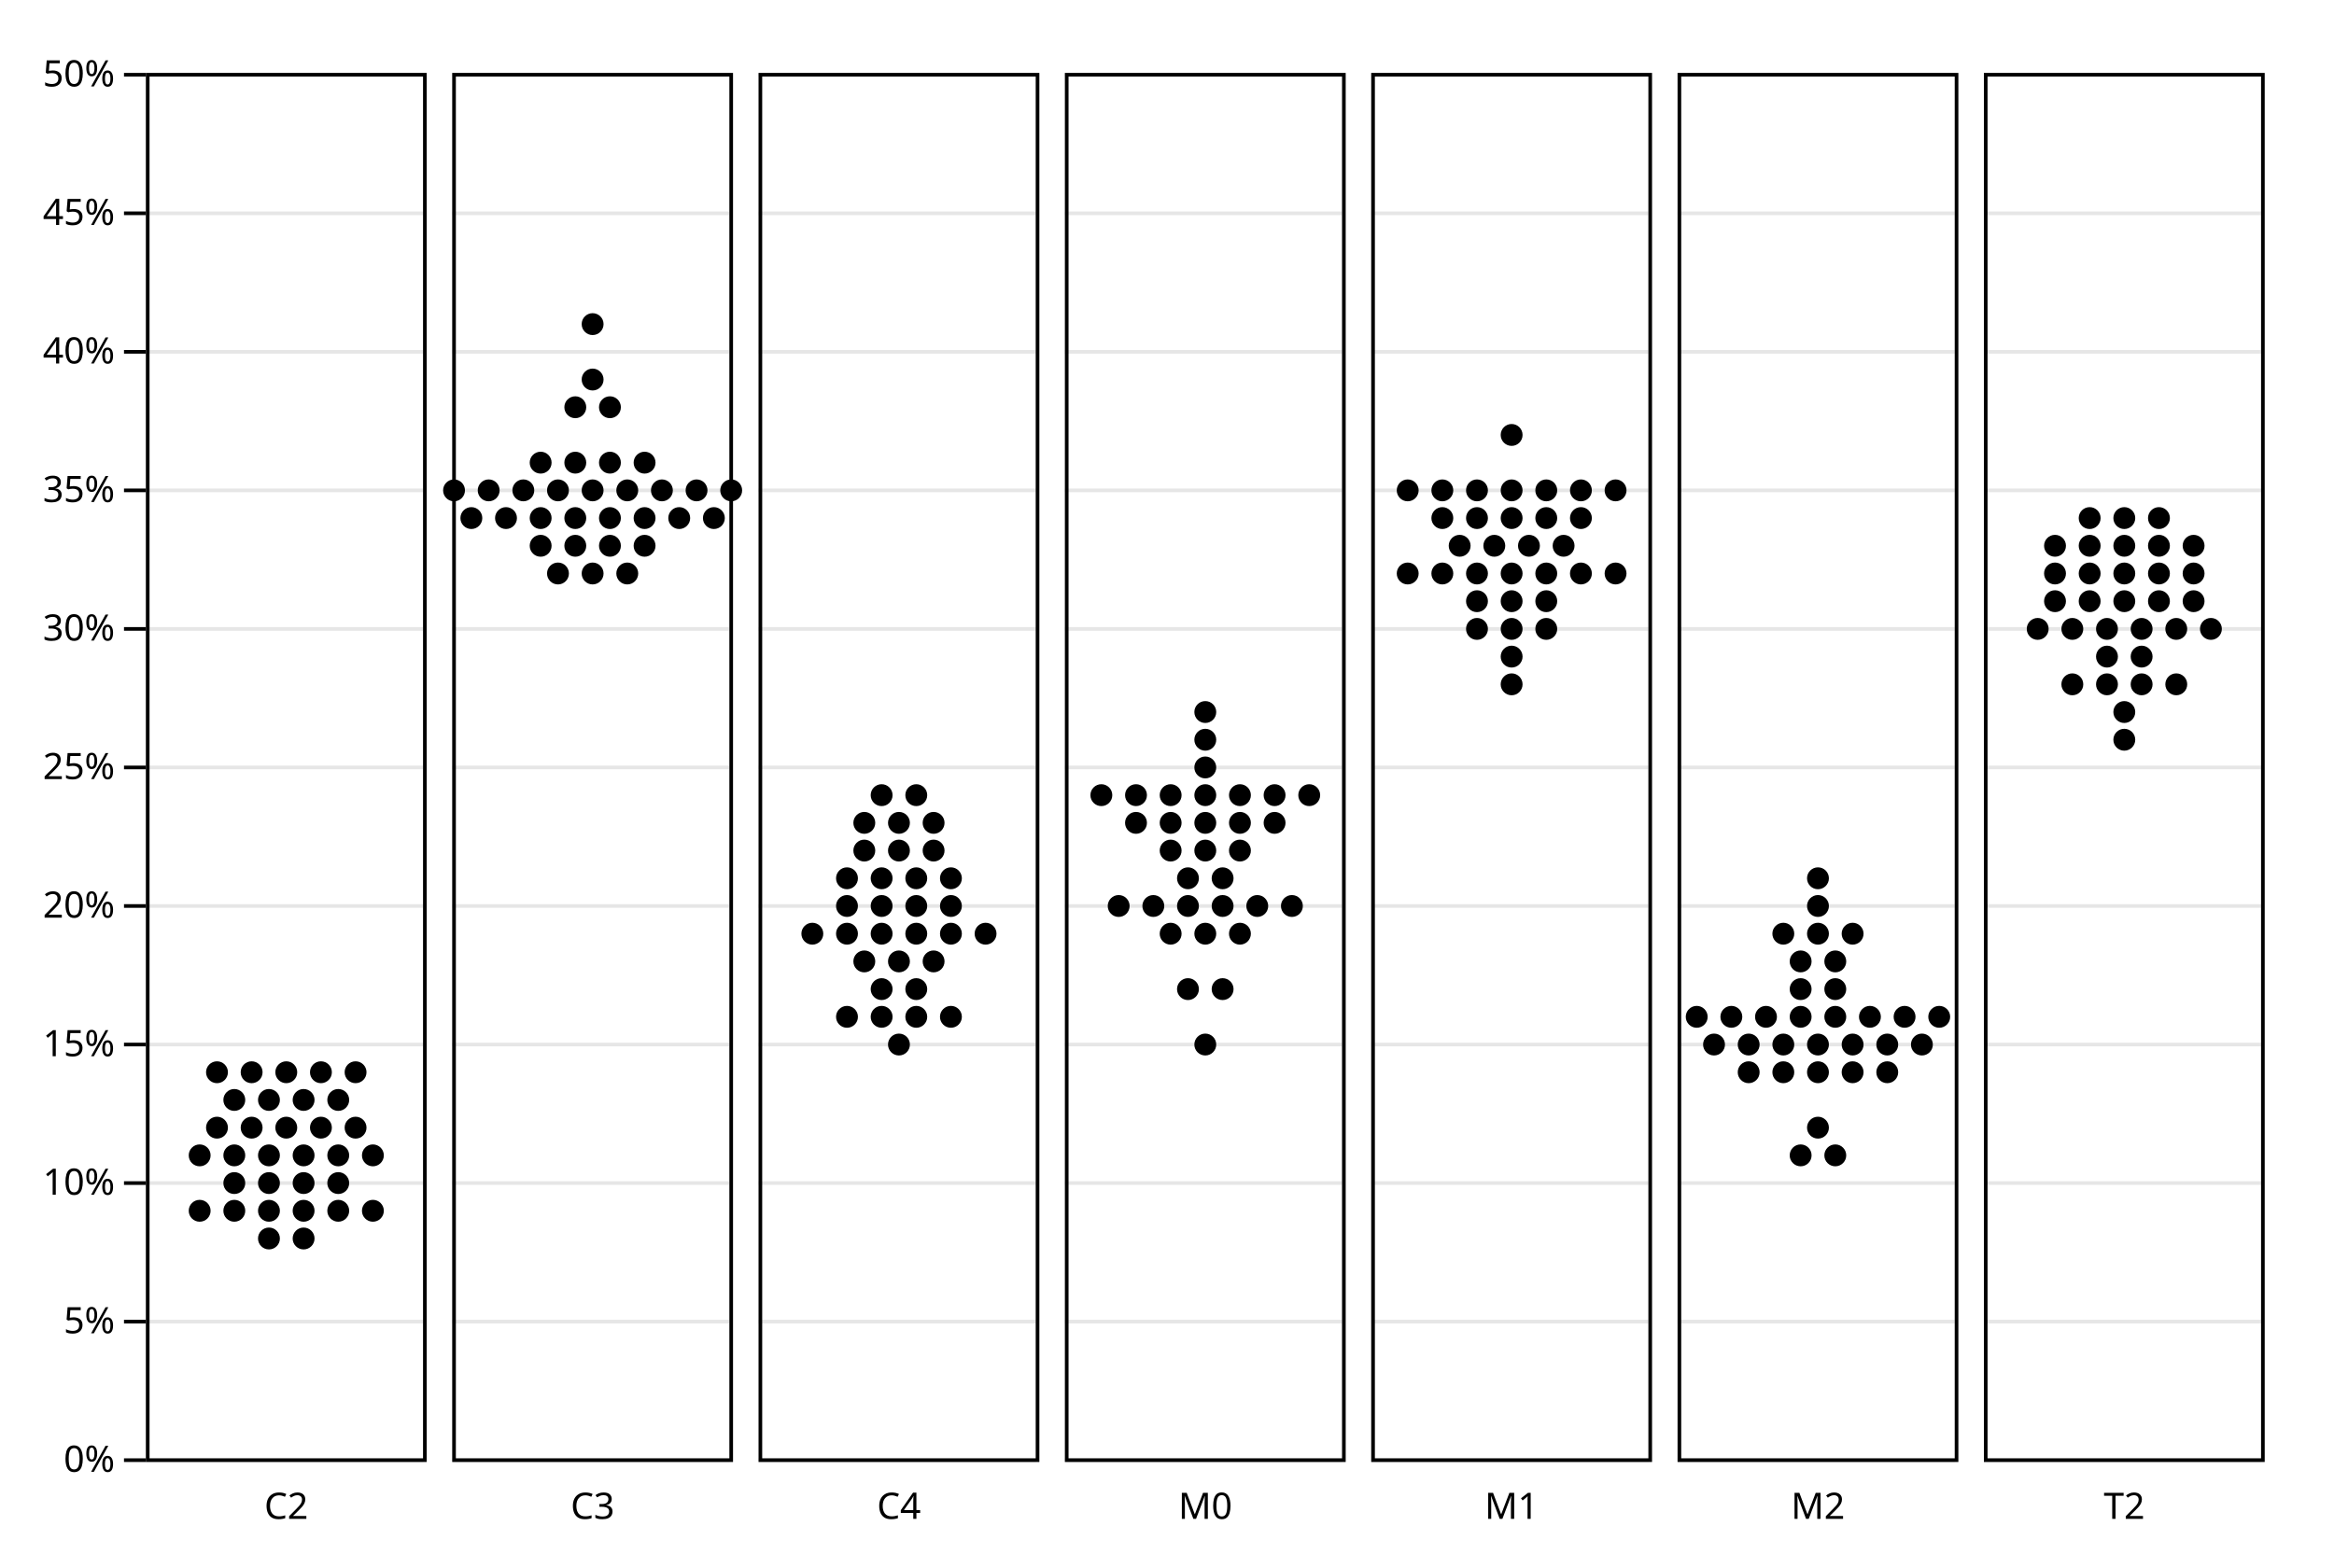
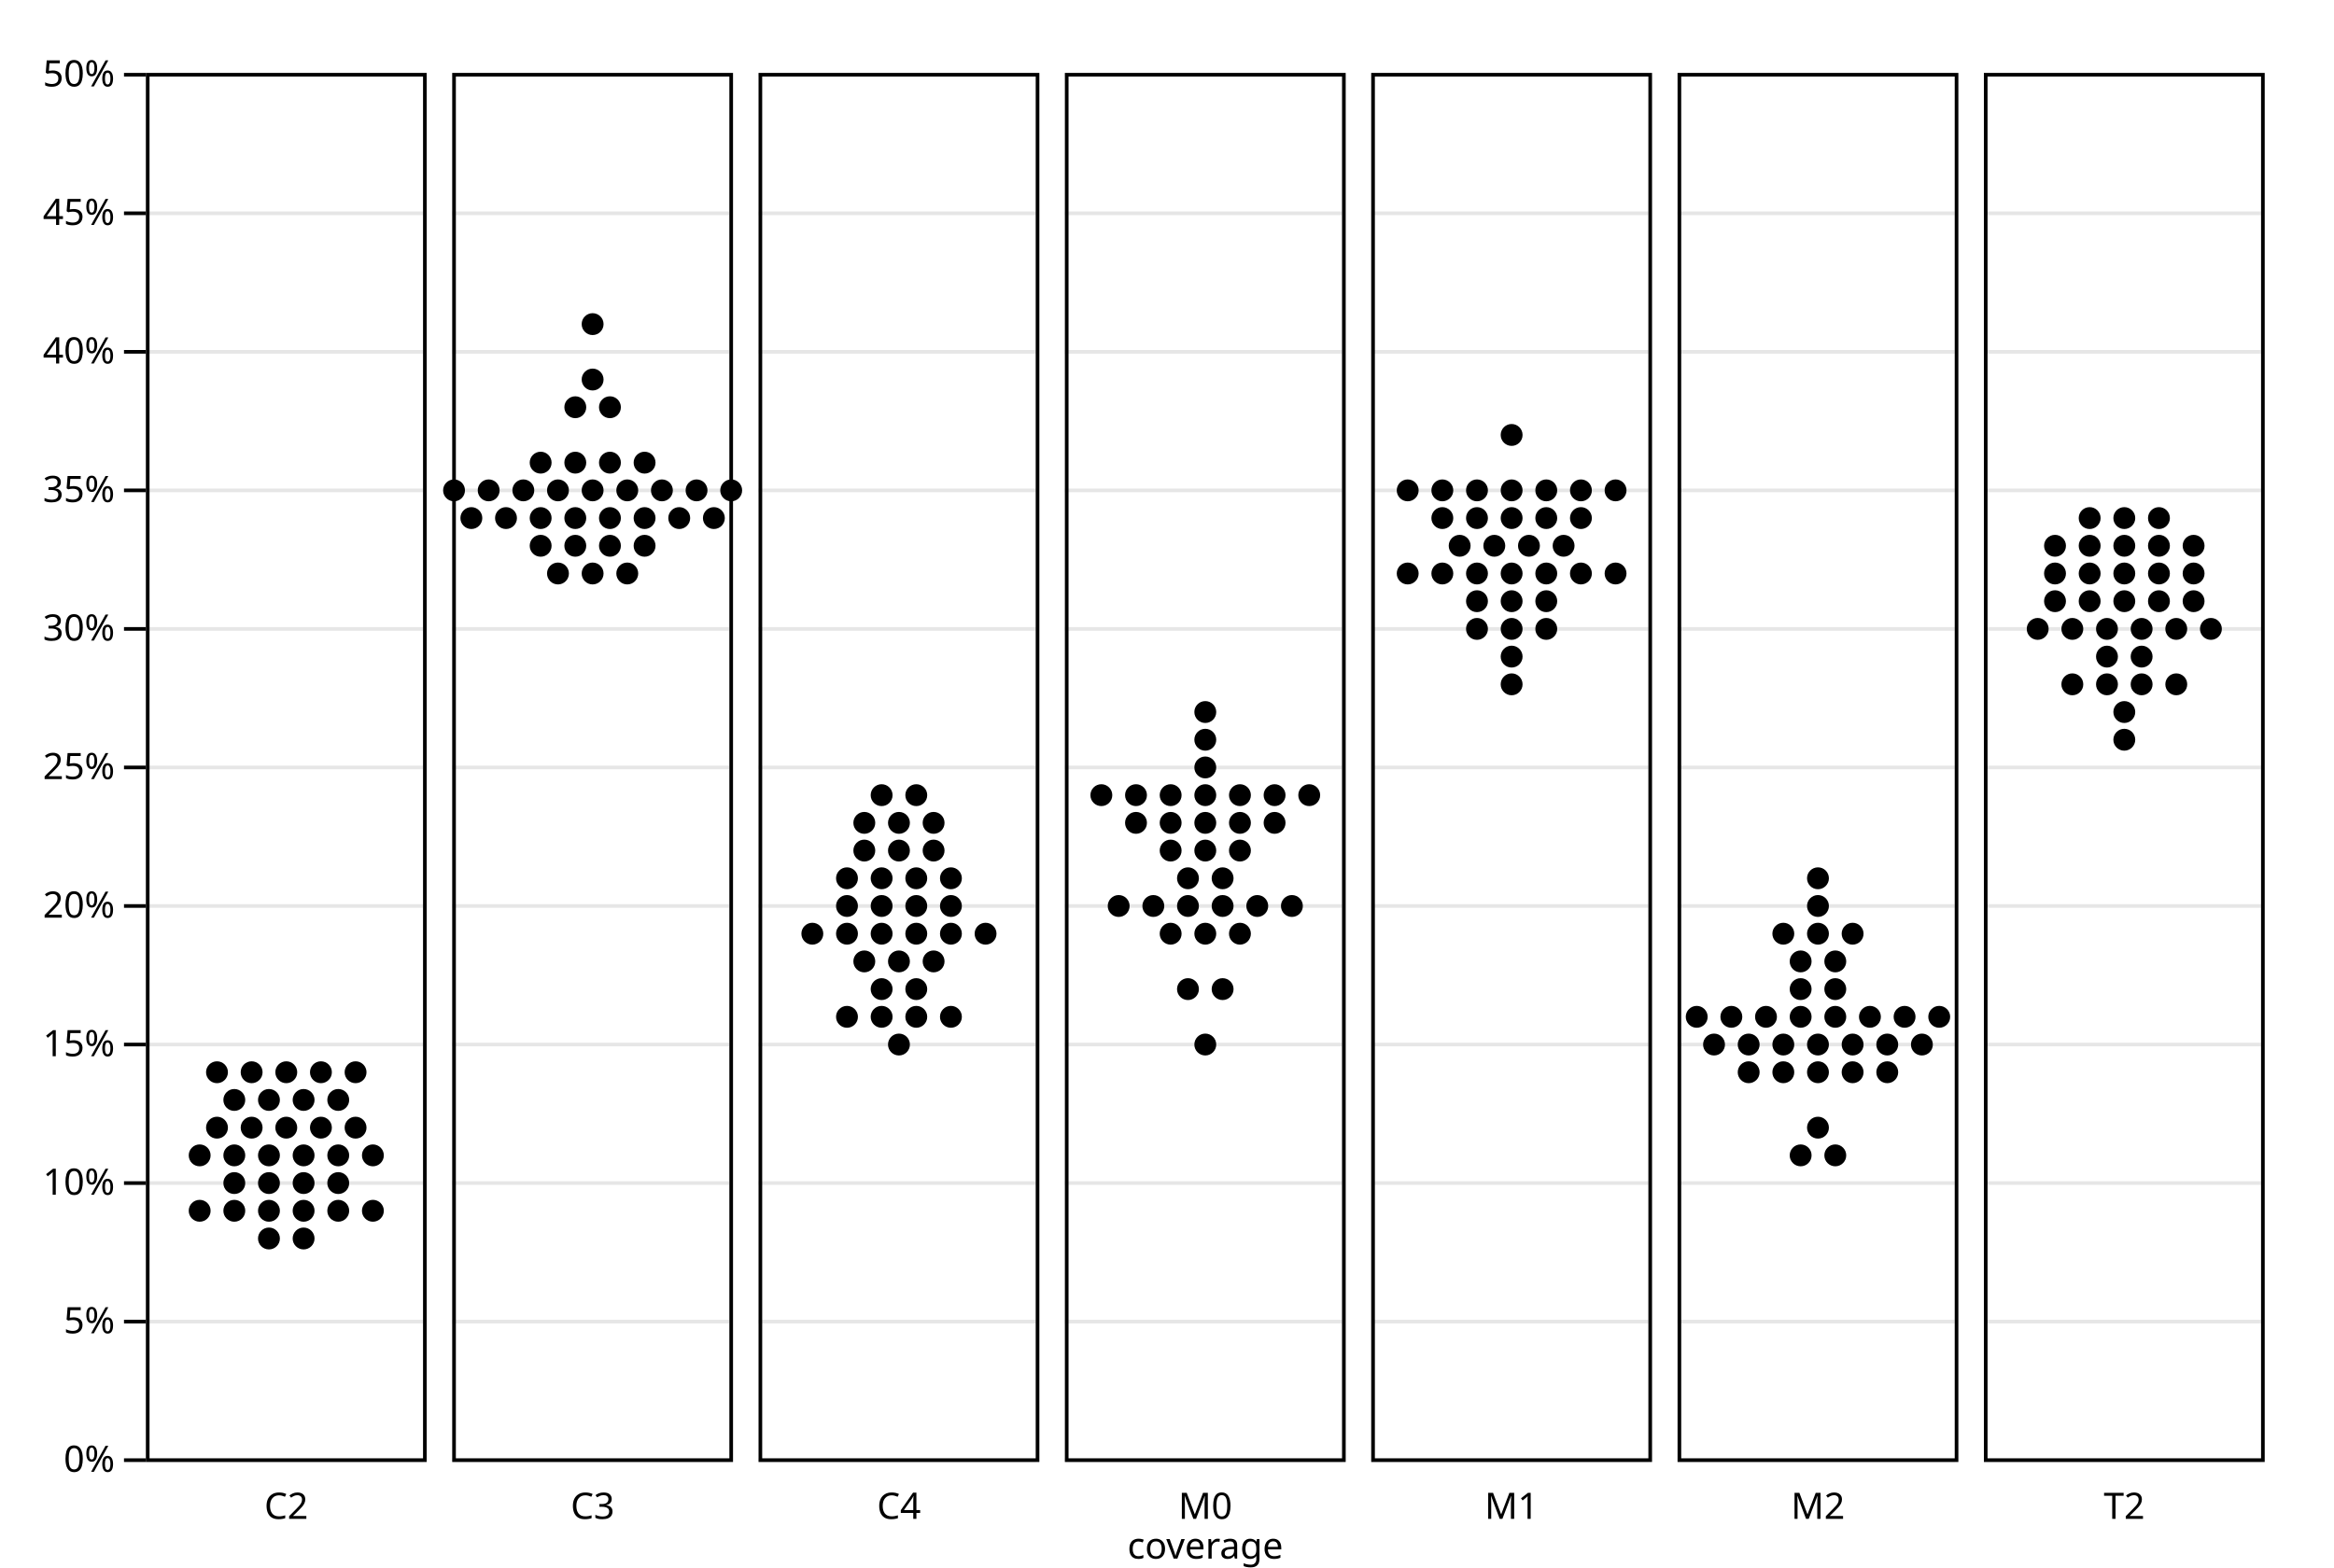
<svg xmlns="http://www.w3.org/2000/svg" class="plot" fill="currentColor" font-family="system-ui, sans-serif" font-size="10" text-anchor="middle" width="640" height="430" viewBox="0 0 640 430">
  <style>
    .plot {
      display: block;
      background: white;
      height: auto;
      height: intrinsic;
      max-width: 100%;
    }

    .plot text,
    .plot tspan {
      white-space: pre;
    }
  </style>
  <g aria-label="facet" transform="translate(0,0)">
    <g aria-label="fx-axis tick label" transform="translate(0.5,9.5)">
      <text y="0.71em" transform="translate(78,400)">C2</text>
    </g>
    <g aria-label="y-grid" stroke="currentColor" stroke-opacity="0.1" transform="translate(0,0.5)">
      <line x1="40" x2="116" y1="400" y2="400" />
      <line x1="40" x2="116" y1="362" y2="362" />
      <line x1="40" x2="116" y1="324" y2="324" />
      <line x1="40" x2="116" y1="286" y2="286" />
      <line x1="40" x2="116" y1="248" y2="248" />
      <line x1="40" x2="116" y1="210" y2="210" />
      <line x1="40" x2="116" y1="172" y2="172" />
      <line x1="40" x2="116" y1="134" y2="134" />
      <line x1="40" x2="116" y1="96" y2="96" />
      <line x1="40" x2="116" y1="58" y2="58" />
      <line x1="40" x2="116" y1="20" y2="20" />
    </g>
    <g aria-label="y-axis tick" fill="none" stroke="currentColor" transform="translate(0,0.5)">
      <path transform="translate(40,400)" d="M0,0L-6,0" />
      <path transform="translate(40,362)" d="M0,0L-6,0" />
      <path transform="translate(40,324)" d="M0,0L-6,0" />
      <path transform="translate(40,286)" d="M0,0L-6,0" />
      <path transform="translate(40,248)" d="M0,0L-6,0" />
      <path transform="translate(40,210)" d="M0,0L-6,0" />
      <path transform="translate(40,172)" d="M0,0L-6,0" />
      <path transform="translate(40,134)" d="M0,0L-6,0" />
      <path transform="translate(40,96)" d="M0,0L-6,0" />
      <path transform="translate(40,58)" d="M0,0L-6,0" />
      <path transform="translate(40,20)" d="M0,0L-6,0" />
    </g>
    <g aria-label="y-axis tick label" text-anchor="end" font-variant="tabular-nums" transform="translate(-8.5,0.5)">
      <text y="0.32em" transform="translate(40,400)">0%</text>
      <text y="0.32em" transform="translate(40,362)">5%</text>
      <text y="0.32em" transform="translate(40,324)">10%</text>
      <text y="0.32em" transform="translate(40,286)">15%</text>
      <text y="0.32em" transform="translate(40,248)">20%</text>
      <text y="0.32em" transform="translate(40,210)">25%</text>
      <text y="0.32em" transform="translate(40,172)">30%</text>
      <text y="0.32em" transform="translate(40,134)">35%</text>
      <text y="0.32em" transform="translate(40,96)">40%</text>
      <text y="0.32em" transform="translate(40,58)">45%</text>
      <text y="0.32em" transform="translate(40,20)">50%</text>
    </g>
    <rect aria-label="frame" fill="none" stroke="currentColor" transform="translate(0.5,0.5)" x="40" y="20" width="76" height="380" />
    <g aria-label="dot" fill="black" transform="translate(0.5,0.5)">
      <circle cx="59" cy="308.8" r="3" />
      <circle cx="63.75" cy="324" r="3" />
      <circle cx="54.25" cy="331.6" r="3" />
      <circle cx="59" cy="293.6" r="3" />
      <circle cx="63.75" cy="331.6" r="3" />
      <circle cx="68.5" cy="308.8" r="3" />
      <circle cx="73.25" cy="339.2" r="3" />
      <circle cx="73.25" cy="331.6" r="3" />
      <circle cx="54.25" cy="316.4" r="3" />
      <circle cx="68.5" cy="293.6" r="3" />
      <circle cx="63.75" cy="301.2" r="3" />
      <circle cx="73.25" cy="324" r="3" />
      <circle cx="78" cy="293.6" r="3" />
      <circle cx="63.75" cy="316.4" r="3" />
      <circle cx="73.25" cy="316.4" r="3" />
      <circle cx="73.25" cy="301.2" r="3" />
      <circle cx="82.75" cy="331.6" r="3" />
      <circle cx="82.75" cy="339.2" r="3" />
      <circle cx="78" cy="308.8" r="3" />
      <circle cx="82.75" cy="324" r="3" />
      <circle cx="92.25" cy="331.6" r="3" />
      <circle cx="87.5" cy="293.6" r="3" />
      <circle cx="82.75" cy="316.4" r="3" />
      <circle cx="92.25" cy="316.4" r="3" />
      <circle cx="87.5" cy="308.8" r="3" />
      <circle cx="101.75" cy="316.4" r="3" />
      <circle cx="97" cy="293.6" r="3" />
      <circle cx="101.75" cy="331.6" r="3" />
      <circle cx="97" cy="308.8" r="3" />
      <circle cx="82.75" cy="301.2" r="3" />
      <circle cx="92.25" cy="324" r="3" />
      <circle cx="92.25" cy="301.2" r="3" />
    </g>
  </g>
  <g aria-label="facet" transform="translate(84,0)">
    <g aria-label="fx-axis tick label" transform="translate(0.5,9.5)">
      <text y="0.71em" transform="translate(78,400)">C3</text>
    </g>
    <g aria-label="y-grid" stroke="currentColor" stroke-opacity="0.1" transform="translate(0,0.5)">
      <line x1="40" x2="116" y1="400" y2="400" />
      <line x1="40" x2="116" y1="362" y2="362" />
      <line x1="40" x2="116" y1="324" y2="324" />
      <line x1="40" x2="116" y1="286" y2="286" />
      <line x1="40" x2="116" y1="248" y2="248" />
      <line x1="40" x2="116" y1="210" y2="210" />
      <line x1="40" x2="116" y1="172" y2="172" />
      <line x1="40" x2="116" y1="134" y2="134" />
      <line x1="40" x2="116" y1="96" y2="96" />
      <line x1="40" x2="116" y1="58" y2="58" />
      <line x1="40" x2="116" y1="20" y2="20" />
    </g>
    <rect aria-label="frame" fill="none" stroke="currentColor" transform="translate(0.5,0.5)" x="40" y="20" width="76" height="380" />
    <g aria-label="dot" fill="black" transform="translate(0.5,0.5)">
      <circle cx="44.75" cy="141.6" r="3" />
      <circle cx="40" cy="134" r="3" />
      <circle cx="73.25" cy="111.2" r="3" />
      <circle cx="54.25" cy="141.6" r="3" />
      <circle cx="68.5" cy="156.8" r="3" />
      <circle cx="49.5" cy="134" r="3" />
      <circle cx="78" cy="103.6" r="3" />
      <circle cx="63.75" cy="141.6" r="3" />
      <circle cx="78" cy="156.8" r="3" />
      <circle cx="59" cy="134" r="3" />
      <circle cx="73.25" cy="141.6" r="3" />
      <circle cx="63.75" cy="149.2" r="3" />
      <circle cx="68.5" cy="134" r="3" />
      <circle cx="78" cy="134" r="3" />
      <circle cx="82.75" cy="141.6" r="3" />
      <circle cx="87.5" cy="156.8" r="3" />
      <circle cx="63.75" cy="126.4" r="3" />
      <circle cx="87.5" cy="134" r="3" />
      <circle cx="73.25" cy="126.4" r="3" />
      <circle cx="97" cy="134" r="3" />
      <circle cx="73.25" cy="149.2" r="3" />
      <circle cx="82.75" cy="111.2" r="3" />
      <circle cx="92.25" cy="141.6" r="3" />
      <circle cx="78" cy="88.4" r="3" />
      <circle cx="82.75" cy="126.4" r="3" />
      <circle cx="82.75" cy="149.2" r="3" />
      <circle cx="101.75" cy="141.6" r="3" />
      <circle cx="92.25" cy="149.2" r="3" />
      <circle cx="106.5" cy="134" r="3" />
      <circle cx="111.25" cy="141.6" r="3" />
      <circle cx="92.25" cy="126.4" r="3" />
      <circle cx="116" cy="134" r="3" />
    </g>
  </g>
  <g aria-label="facet" transform="translate(168,0)">
    <g aria-label="fx-axis tick label" transform="translate(0.5,9.5)">
      <text y="0.71em" transform="translate(78,400)">C4</text>
    </g>
    <g aria-label="y-grid" stroke="currentColor" stroke-opacity="0.1" transform="translate(0,0.5)">
      <line x1="40" x2="116" y1="400" y2="400" />
      <line x1="40" x2="116" y1="362" y2="362" />
      <line x1="40" x2="116" y1="324" y2="324" />
      <line x1="40" x2="116" y1="286" y2="286" />
      <line x1="40" x2="116" y1="248" y2="248" />
      <line x1="40" x2="116" y1="210" y2="210" />
      <line x1="40" x2="116" y1="172" y2="172" />
      <line x1="40" x2="116" y1="134" y2="134" />
      <line x1="40" x2="116" y1="96" y2="96" />
      <line x1="40" x2="116" y1="58" y2="58" />
      <line x1="40" x2="116" y1="20" y2="20" />
    </g>
    <rect aria-label="frame" fill="none" stroke="currentColor" transform="translate(0.5,0.5)" x="40" y="20" width="76" height="380" />
    <g aria-label="dot" fill="black" transform="translate(0.5,0.5)">
      <circle cx="63.75" cy="240.4" r="3" />
      <circle cx="63.75" cy="278.4" r="3" />
      <circle cx="63.75" cy="248" r="3" />
      <circle cx="73.25" cy="248" r="3" />
      <circle cx="68.5" cy="225.2" r="3" />
      <circle cx="73.25" cy="217.6" r="3" />
      <circle cx="82.75" cy="217.6" r="3" />
      <circle cx="73.25" cy="240.4" r="3" />
      <circle cx="73.25" cy="278.4" r="3" />
      <circle cx="78" cy="225.2" r="3" />
      <circle cx="82.75" cy="248" r="3" />
      <circle cx="82.75" cy="240.4" r="3" />
      <circle cx="82.75" cy="278.4" r="3" />
      <circle cx="54.25" cy="255.6" r="3" />
      <circle cx="68.5" cy="232.8" r="3" />
      <circle cx="73.25" cy="270.8" r="3" />
      <circle cx="63.75" cy="255.6" r="3" />
      <circle cx="68.5" cy="263.2" r="3" />
      <circle cx="87.5" cy="225.2" r="3" />
      <circle cx="78" cy="263.2" r="3" />
      <circle cx="73.25" cy="255.6" r="3" />
      <circle cx="82.75" cy="255.6" r="3" />
      <circle cx="87.5" cy="263.2" r="3" />
      <circle cx="92.25" cy="240.4" r="3" />
      <circle cx="82.75" cy="270.8" r="3" />
      <circle cx="78" cy="286" r="3" />
      <circle cx="78" cy="232.8" r="3" />
      <circle cx="87.5" cy="232.8" r="3" />
      <circle cx="92.25" cy="255.6" r="3" />
      <circle cx="101.75" cy="255.6" r="3" />
      <circle cx="92.25" cy="278.4" r="3" />
      <circle cx="92.25" cy="248" r="3" />
    </g>
  </g>
  <g aria-label="facet" transform="translate(252,0)">
    <g aria-label="fx-axis tick label" transform="translate(0.5,9.5)">
      <text y="0.71em" transform="translate(78,400)">M0</text>
    </g>
+     <g aria-label="fx-axis label" transform="translate(0.5,27.5)">
+       <text transform="translate(78,400)">coverage</text>
+     </g>
    <g aria-label="y-grid" stroke="currentColor" stroke-opacity="0.1" transform="translate(0,0.5)">
      <line x1="40" x2="116" y1="400" y2="400" />
      <line x1="40" x2="116" y1="362" y2="362" />
      <line x1="40" x2="116" y1="324" y2="324" />
      <line x1="40" x2="116" y1="286" y2="286" />
      <line x1="40" x2="116" y1="248" y2="248" />
      <line x1="40" x2="116" y1="210" y2="210" />
      <line x1="40" x2="116" y1="172" y2="172" />
      <line x1="40" x2="116" y1="134" y2="134" />
      <line x1="40" x2="116" y1="96" y2="96" />
      <line x1="40" x2="116" y1="58" y2="58" />
      <line x1="40" x2="116" y1="20" y2="20" />
    </g>
    <rect aria-label="frame" fill="none" stroke="currentColor" transform="translate(0.5,0.5)" x="40" y="20" width="76" height="380" />
    <g aria-label="dot" fill="black" transform="translate(0.5,0.5)">
      <circle cx="54.25" cy="248" r="3" />
      <circle cx="59" cy="225.2" r="3" />
      <circle cx="63.75" cy="248" r="3" />
      <circle cx="73.25" cy="240.4" r="3" />
      <circle cx="49.5" cy="217.6" r="3" />
      <circle cx="73.25" cy="248" r="3" />
      <circle cx="68.5" cy="255.6" r="3" />
      <circle cx="82.75" cy="248" r="3" />
      <circle cx="78" cy="286" r="3" />
      <circle cx="78" cy="210" r="3" />
      <circle cx="73.25" cy="270.8" r="3" />
      <circle cx="68.5" cy="225.2" r="3" />
      <circle cx="78" cy="255.6" r="3" />
      <circle cx="68.5" cy="232.8" r="3" />
      <circle cx="78" cy="232.8" r="3" />
      <circle cx="92.25" cy="248" r="3" />
      <circle cx="101.75" cy="248" r="3" />
      <circle cx="59" cy="217.6" r="3" />
      <circle cx="68.5" cy="217.6" r="3" />
      <circle cx="78" cy="194.8" r="3" />
      <circle cx="82.75" cy="240.4" r="3" />
      <circle cx="78" cy="225.2" r="3" />
      <circle cx="78" cy="217.6" r="3" />
      <circle cx="82.75" cy="270.8" r="3" />
      <circle cx="87.5" cy="225.2" r="3" />
      <circle cx="97" cy="225.2" r="3" />
      <circle cx="87.5" cy="217.6" r="3" />
      <circle cx="97" cy="217.6" r="3" />
      <circle cx="87.5" cy="232.8" r="3" />
      <circle cx="106.5" cy="217.6" r="3" />
      <circle cx="87.5" cy="255.6" r="3" />
      <circle cx="78" cy="202.4" r="3" />
    </g>
  </g>
  <g aria-label="facet" transform="translate(336,0)">
    <g aria-label="fx-axis tick label" transform="translate(0.5,9.5)">
      <text y="0.71em" transform="translate(78,400)">M1</text>
    </g>
    <g aria-label="y-grid" stroke="currentColor" stroke-opacity="0.1" transform="translate(0,0.5)">
      <line x1="40" x2="116" y1="400" y2="400" />
      <line x1="40" x2="116" y1="362" y2="362" />
      <line x1="40" x2="116" y1="324" y2="324" />
      <line x1="40" x2="116" y1="286" y2="286" />
      <line x1="40" x2="116" y1="248" y2="248" />
      <line x1="40" x2="116" y1="210" y2="210" />
      <line x1="40" x2="116" y1="172" y2="172" />
      <line x1="40" x2="116" y1="134" y2="134" />
      <line x1="40" x2="116" y1="96" y2="96" />
      <line x1="40" x2="116" y1="58" y2="58" />
      <line x1="40" x2="116" y1="20" y2="20" />
    </g>
    <rect aria-label="frame" fill="none" stroke="currentColor" transform="translate(0.5,0.5)" x="40" y="20" width="76" height="380" />
    <g aria-label="dot" fill="black" transform="translate(0.5,0.5)">
      <circle cx="63.75" cy="149.2" r="3" />
      <circle cx="59" cy="141.6" r="3" />
      <circle cx="49.5" cy="134" r="3" />
      <circle cx="59" cy="134" r="3" />
      <circle cx="78" cy="179.6" r="3" />
      <circle cx="49.5" cy="156.8" r="3" />
      <circle cx="68.5" cy="134" r="3" />
      <circle cx="68.5" cy="141.6" r="3" />
      <circle cx="59" cy="156.8" r="3" />
      <circle cx="68.5" cy="156.8" r="3" />
      <circle cx="68.5" cy="172" r="3" />
      <circle cx="68.5" cy="164.4" r="3" />
      <circle cx="78" cy="156.8" r="3" />
      <circle cx="78" cy="164.4" r="3" />
      <circle cx="73.25" cy="149.2" r="3" />
      <circle cx="78" cy="187.2" r="3" />
      <circle cx="78" cy="134" r="3" />
      <circle cx="87.5" cy="134" r="3" />
      <circle cx="78" cy="172" r="3" />
      <circle cx="78" cy="118.8" r="3" />
      <circle cx="87.5" cy="156.8" r="3" />
      <circle cx="87.5" cy="172" r="3" />
      <circle cx="78" cy="141.6" r="3" />
      <circle cx="97" cy="156.8" r="3" />
      <circle cx="97" cy="134" r="3" />
      <circle cx="87.5" cy="164.4" r="3" />
      <circle cx="106.5" cy="134" r="3" />
      <circle cx="106.5" cy="156.8" r="3" />
      <circle cx="82.75" cy="149.2" r="3" />
      <circle cx="87.5" cy="141.6" r="3" />
      <circle cx="92.25" cy="149.2" r="3" />
      <circle cx="97" cy="141.6" r="3" />
    </g>
  </g>
  <g aria-label="facet" transform="translate(420,0)">
    <g aria-label="fx-axis tick label" transform="translate(0.5,9.5)">
      <text y="0.71em" transform="translate(78,400)">M2</text>
    </g>
    <g aria-label="y-grid" stroke="currentColor" stroke-opacity="0.1" transform="translate(0,0.5)">
      <line x1="40" x2="116" y1="400" y2="400" />
      <line x1="40" x2="116" y1="362" y2="362" />
      <line x1="40" x2="116" y1="324" y2="324" />
      <line x1="40" x2="116" y1="286" y2="286" />
      <line x1="40" x2="116" y1="248" y2="248" />
      <line x1="40" x2="116" y1="210" y2="210" />
      <line x1="40" x2="116" y1="172" y2="172" />
      <line x1="40" x2="116" y1="134" y2="134" />
      <line x1="40" x2="116" y1="96" y2="96" />
      <line x1="40" x2="116" y1="58" y2="58" />
      <line x1="40" x2="116" y1="20" y2="20" />
    </g>
    <rect aria-label="frame" fill="none" stroke="currentColor" transform="translate(0.5,0.5)" x="40" y="20" width="76" height="380" />
    <g aria-label="dot" fill="black" transform="translate(0.5,0.5)">
      <circle cx="73.25" cy="316.4" r="3" />
      <circle cx="73.25" cy="263.2" r="3" />
      <circle cx="49.5" cy="286" r="3" />
      <circle cx="59" cy="293.6" r="3" />
      <circle cx="68.5" cy="255.6" r="3" />
      <circle cx="59" cy="286" r="3" />
      <circle cx="82.75" cy="263.2" r="3" />
      <circle cx="68.5" cy="286" r="3" />
      <circle cx="44.75" cy="278.4" r="3" />
      <circle cx="78" cy="248" r="3" />
      <circle cx="68.5" cy="293.6" r="3" />
      <circle cx="78" cy="286" r="3" />
      <circle cx="78" cy="255.6" r="3" />
      <circle cx="82.75" cy="316.4" r="3" />
      <circle cx="87.5" cy="286" r="3" />
      <circle cx="54.25" cy="278.4" r="3" />
      <circle cx="63.75" cy="278.4" r="3" />
      <circle cx="73.25" cy="270.8" r="3" />
      <circle cx="82.75" cy="270.8" r="3" />
      <circle cx="78" cy="308.8" r="3" />
      <circle cx="97" cy="286" r="3" />
      <circle cx="73.25" cy="278.4" r="3" />
      <circle cx="78" cy="293.6" r="3" />
      <circle cx="82.75" cy="278.4" r="3" />
      <circle cx="87.5" cy="255.6" r="3" />
      <circle cx="106.5" cy="286" r="3" />
      <circle cx="92.25" cy="278.4" r="3" />
      <circle cx="87.5" cy="293.6" r="3" />
      <circle cx="97" cy="293.6" r="3" />
      <circle cx="101.75" cy="278.4" r="3" />
      <circle cx="111.25" cy="278.4" r="3" />
      <circle cx="78" cy="240.4" r="3" />
    </g>
  </g>
  <g aria-label="facet" transform="translate(504,0)">
    <g aria-label="fx-axis tick label" transform="translate(0.5,9.5)">
      <text y="0.71em" transform="translate(78,400)">T2</text>
    </g>
    <g aria-label="y-grid" stroke="currentColor" stroke-opacity="0.1" transform="translate(0,0.5)">
      <line x1="40" x2="116" y1="400" y2="400" />
      <line x1="40" x2="116" y1="362" y2="362" />
      <line x1="40" x2="116" y1="324" y2="324" />
      <line x1="40" x2="116" y1="286" y2="286" />
      <line x1="40" x2="116" y1="248" y2="248" />
      <line x1="40" x2="116" y1="210" y2="210" />
      <line x1="40" x2="116" y1="172" y2="172" />
      <line x1="40" x2="116" y1="134" y2="134" />
      <line x1="40" x2="116" y1="96" y2="96" />
      <line x1="40" x2="116" y1="58" y2="58" />
      <line x1="40" x2="116" y1="20" y2="20" />
    </g>
    <rect aria-label="frame" fill="none" stroke="currentColor" transform="translate(0.5,0.5)" x="40" y="20" width="76" height="380" />
    <g aria-label="dot" fill="black" transform="translate(0.5,0.5)">
      <circle cx="59" cy="164.4" r="3" />
      <circle cx="68.5" cy="164.4" r="3" />
      <circle cx="73.25" cy="179.6" r="3" />
      <circle cx="59" cy="156.8" r="3" />
      <circle cx="78" cy="164.4" r="3" />
      <circle cx="54.25" cy="172" r="3" />
      <circle cx="59" cy="149.2" r="3" />
      <circle cx="68.5" cy="141.6" r="3" />
      <circle cx="63.75" cy="187.2" r="3" />
      <circle cx="68.5" cy="156.8" r="3" />
      <circle cx="63.75" cy="172" r="3" />
      <circle cx="73.25" cy="172" r="3" />
      <circle cx="78" cy="141.6" r="3" />
      <circle cx="82.75" cy="172" r="3" />
      <circle cx="78" cy="202.4" r="3" />
      <circle cx="73.25" cy="187.2" r="3" />
      <circle cx="68.5" cy="149.2" r="3" />
      <circle cx="78" cy="149.2" r="3" />
      <circle cx="87.5" cy="141.6" r="3" />
      <circle cx="82.75" cy="187.2" r="3" />
      <circle cx="87.5" cy="164.4" r="3" />
      <circle cx="78" cy="156.8" r="3" />
      <circle cx="92.25" cy="172" r="3" />
      <circle cx="87.5" cy="149.2" r="3" />
      <circle cx="92.25" cy="187.2" r="3" />
      <circle cx="101.75" cy="172" r="3" />
      <circle cx="97" cy="164.4" r="3" />
      <circle cx="87.5" cy="156.8" r="3" />
      <circle cx="97" cy="149.2" r="3" />
      <circle cx="97" cy="156.8" r="3" />
      <circle cx="78" cy="194.8" r="3" />
      <circle cx="82.75" cy="179.6" r="3" />
    </g>
  </g>
</svg>
